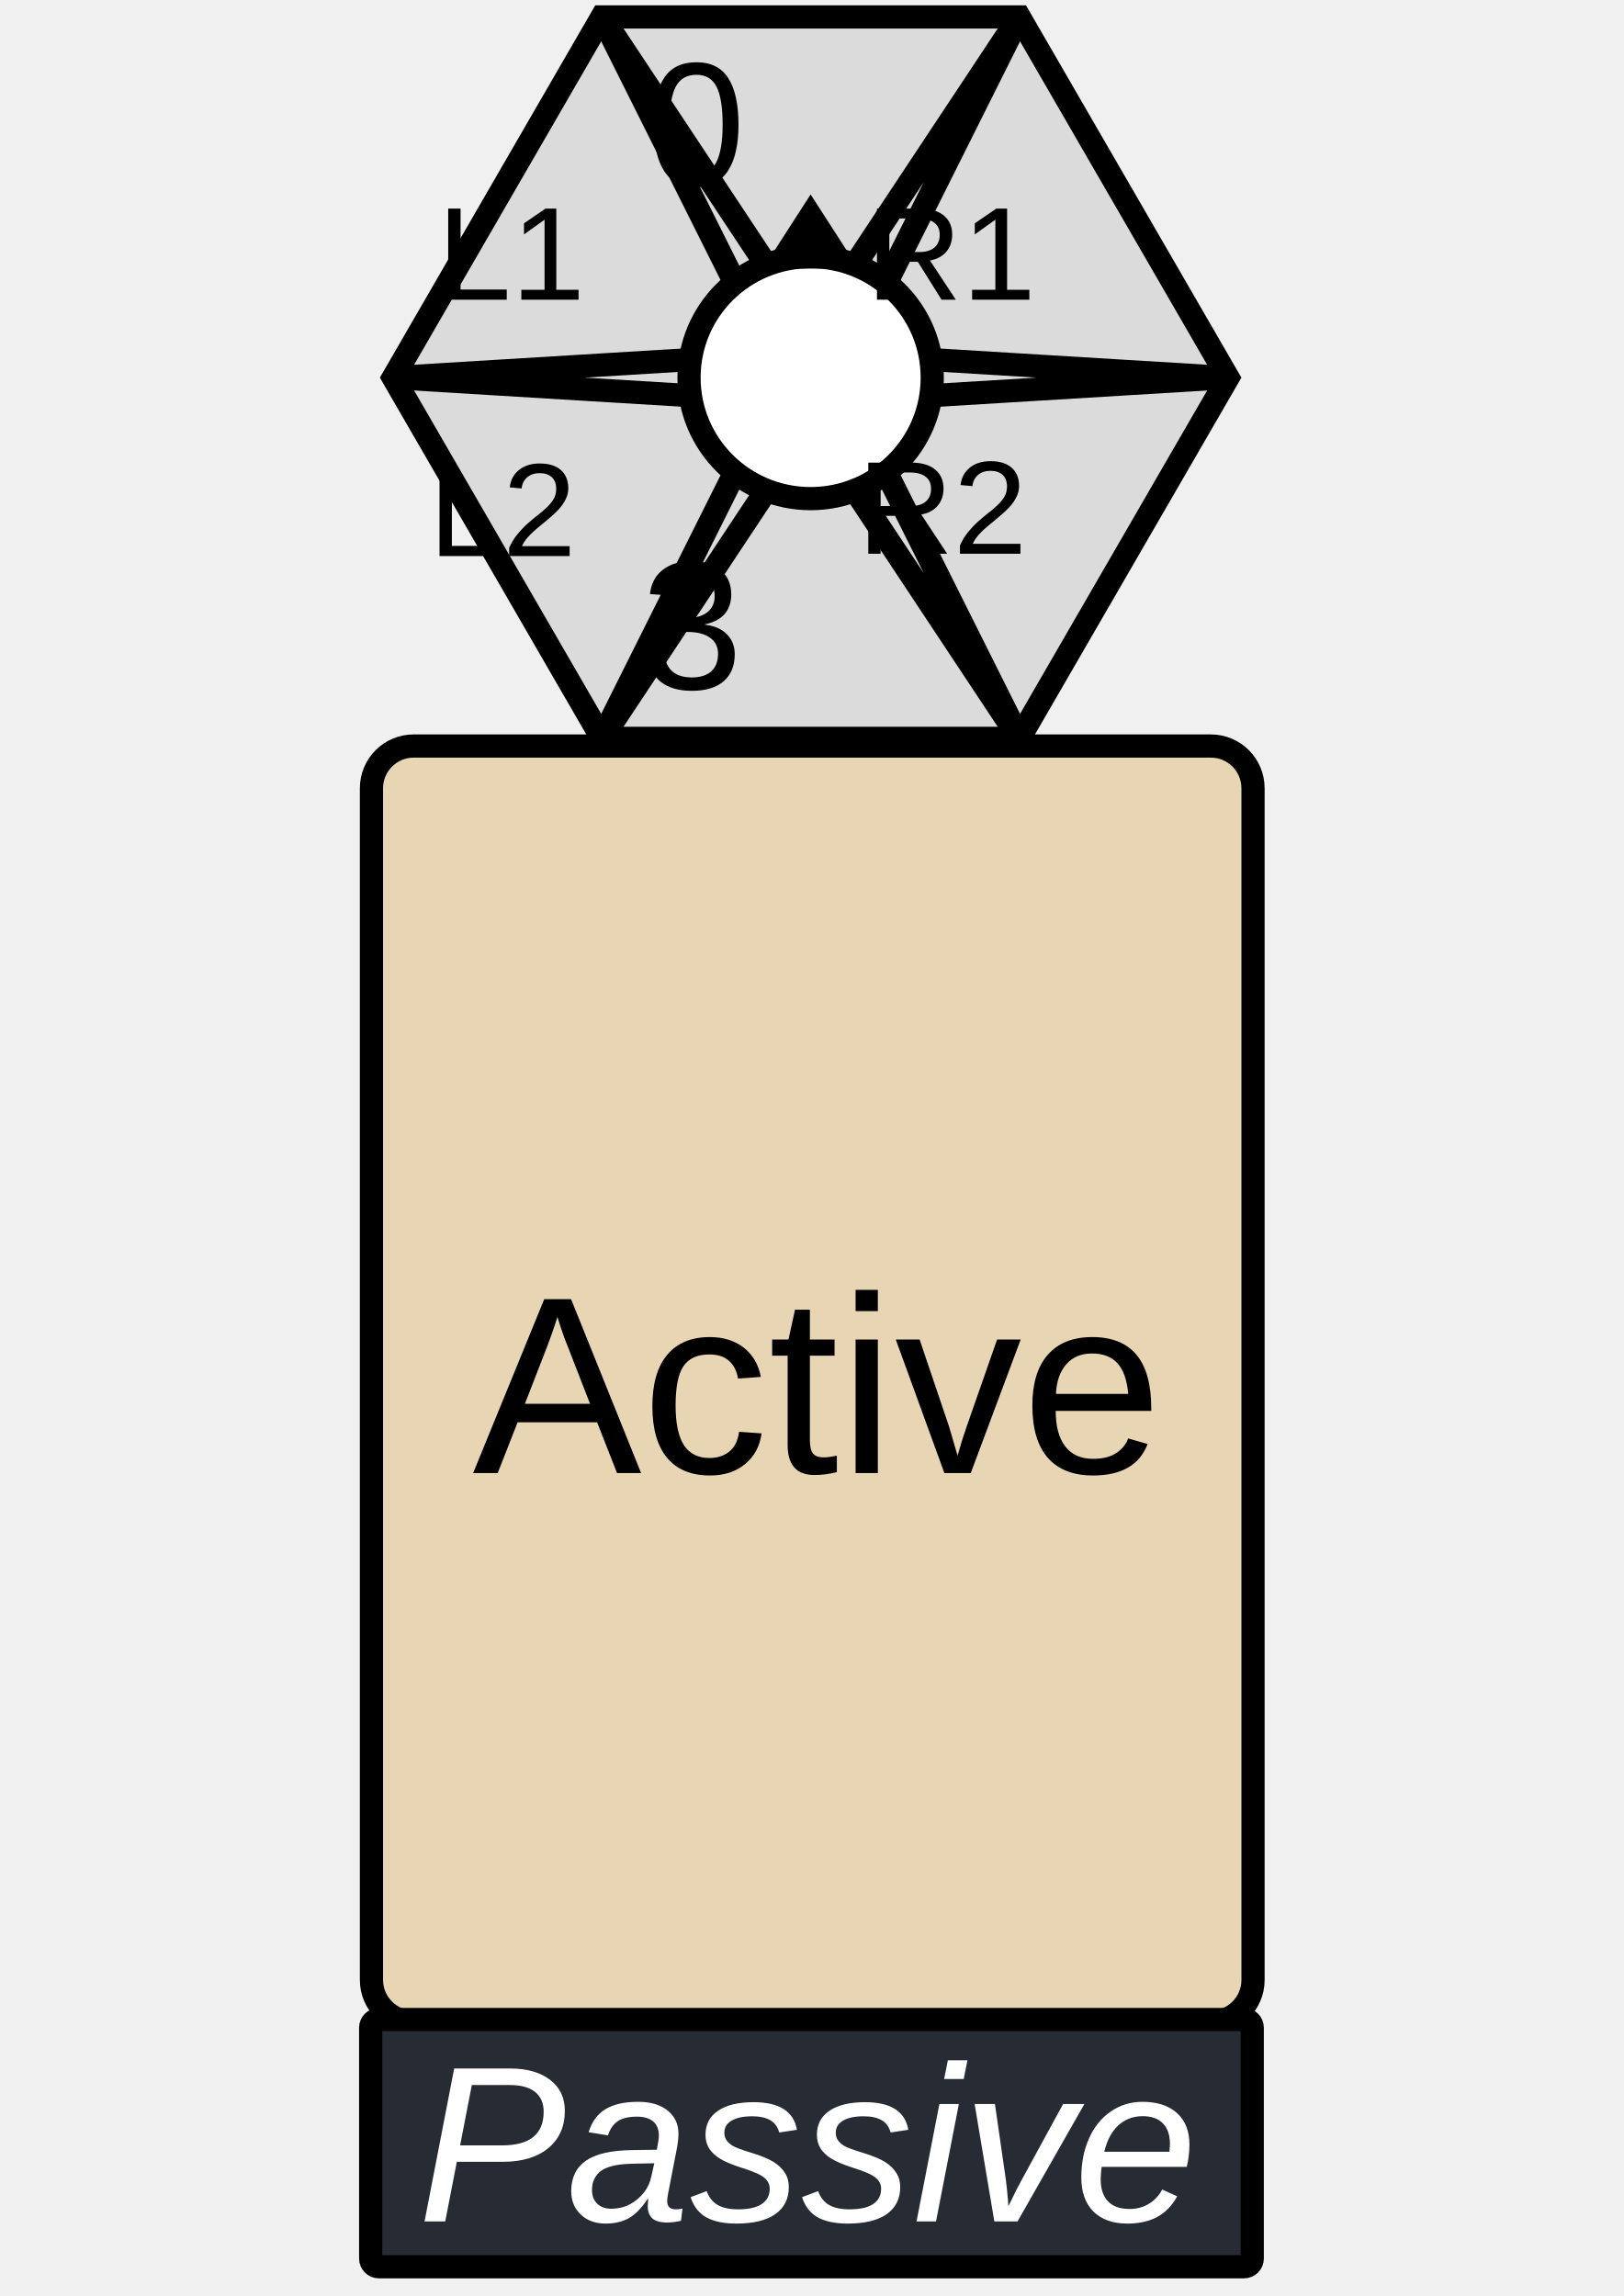
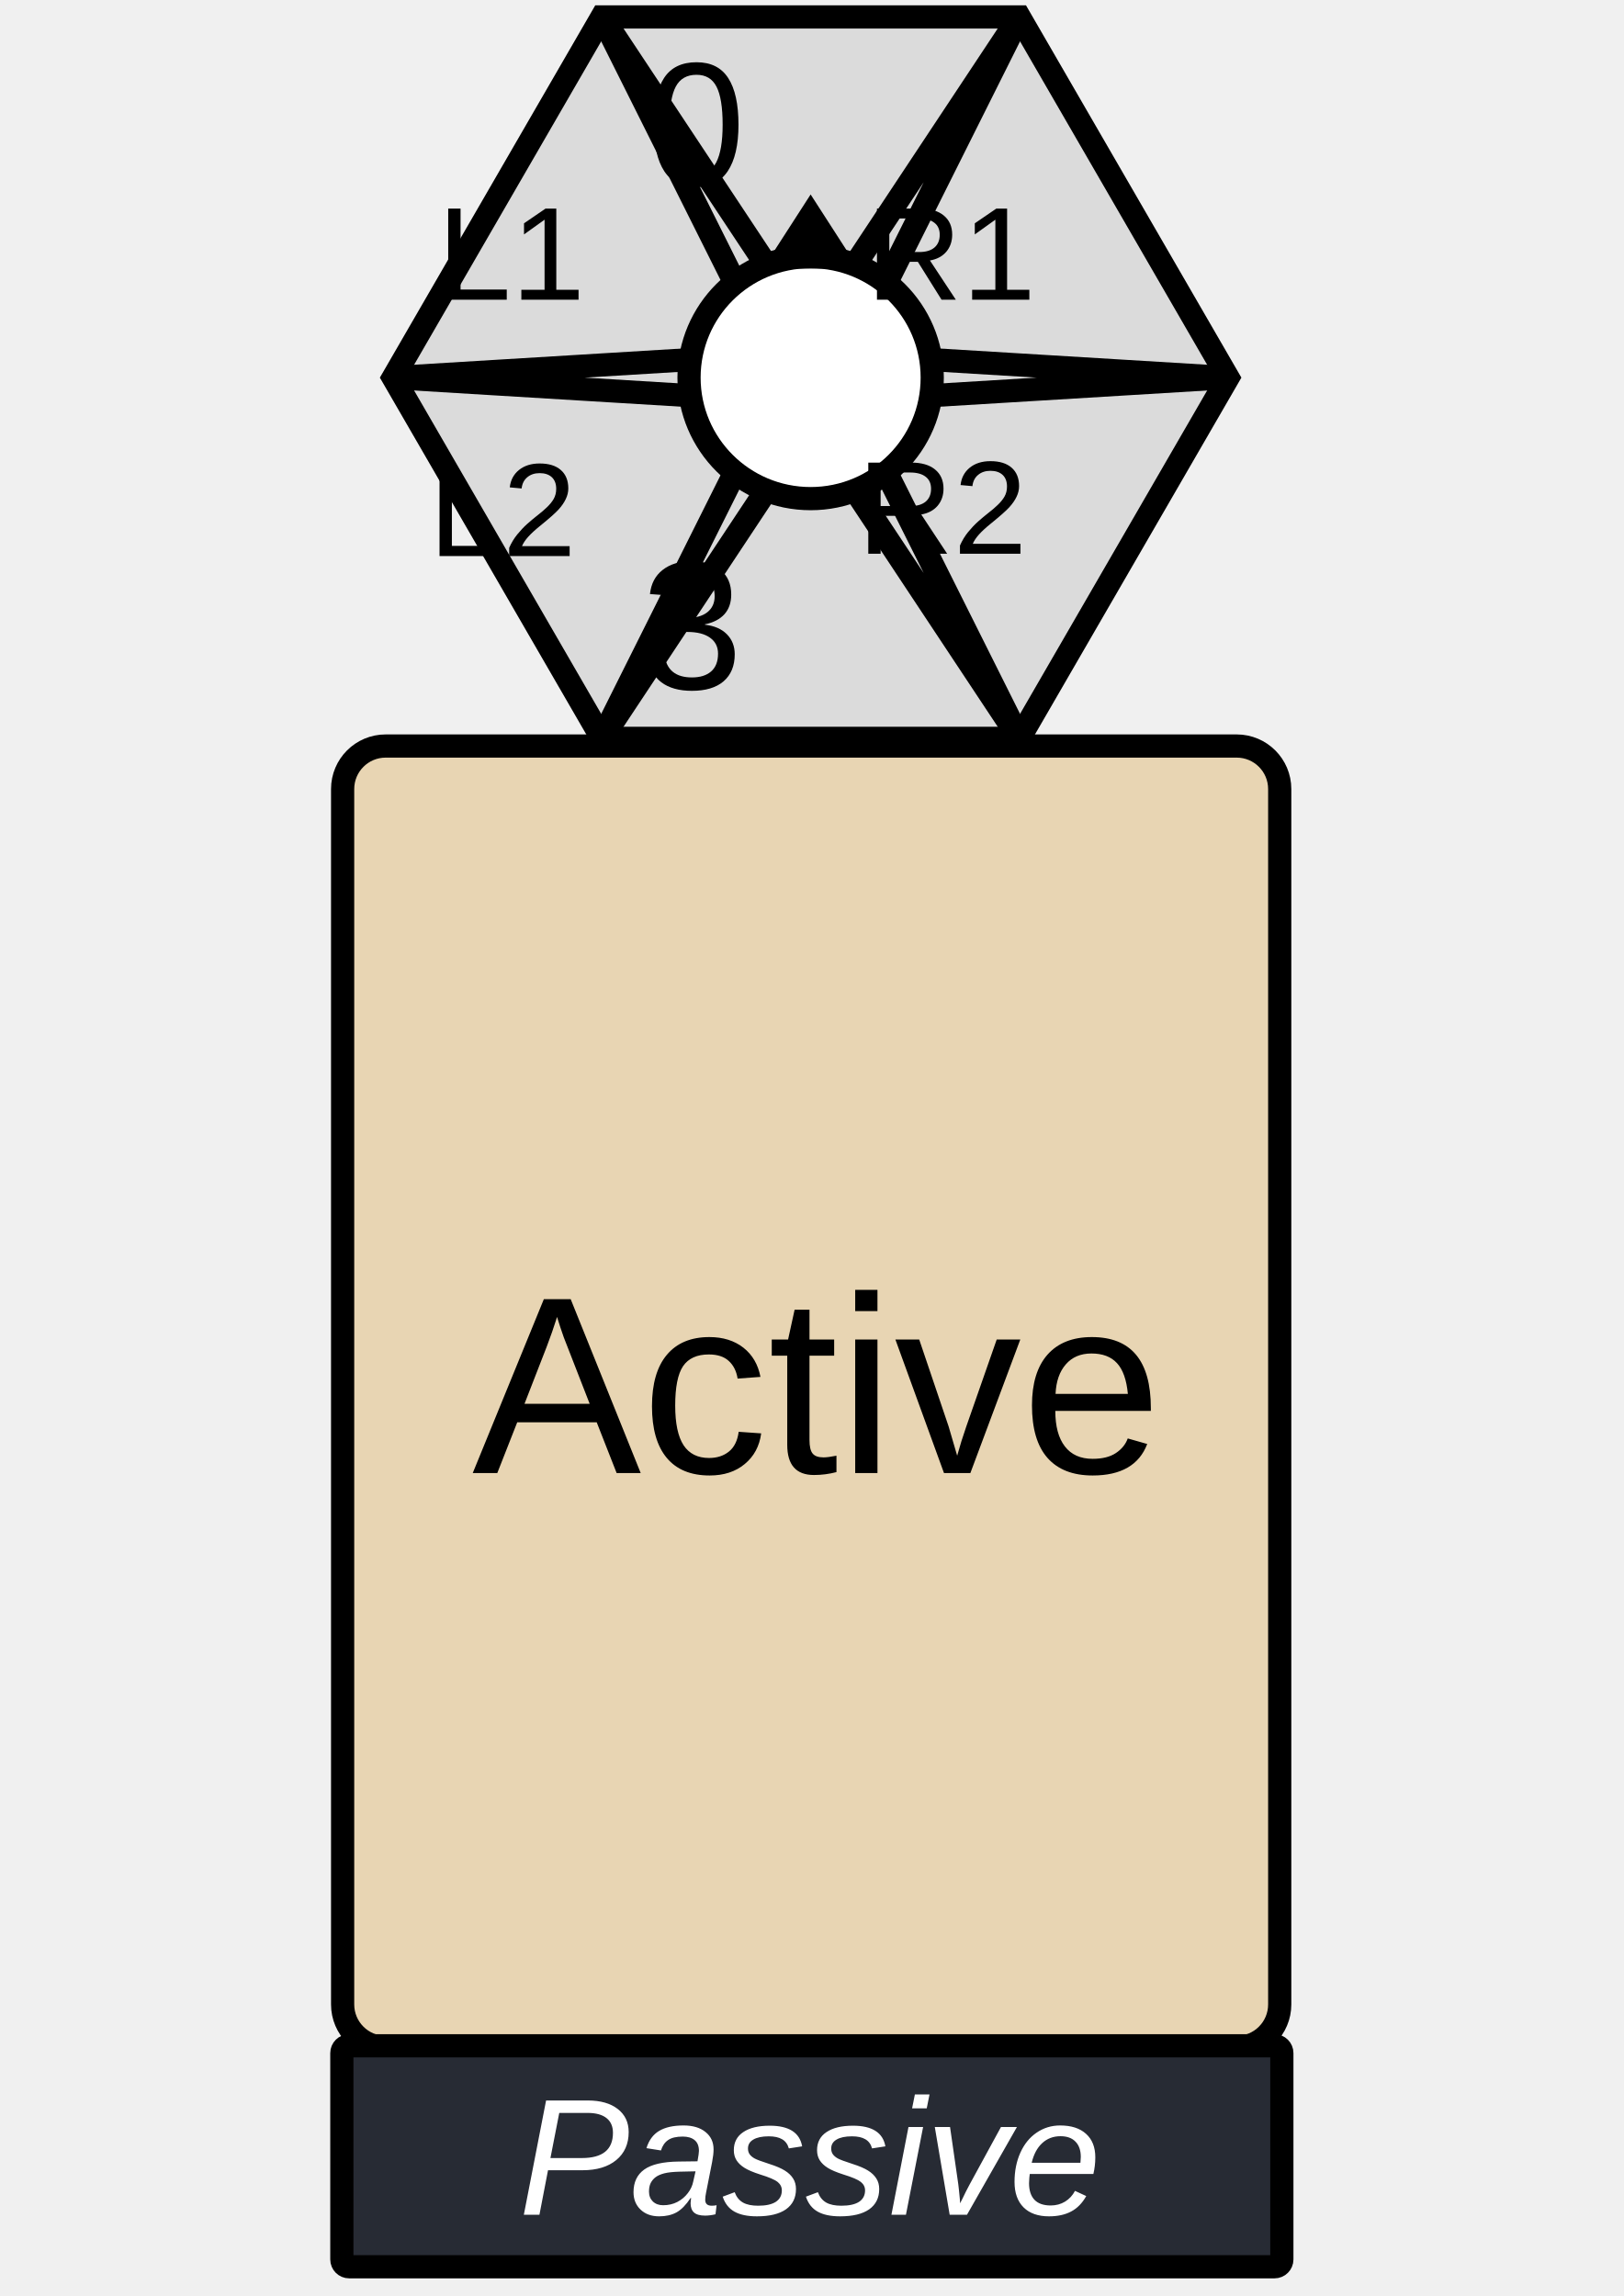
<svg xmlns="http://www.w3.org/2000/svg" width="210mm" height="297mm" viewBox="0 0 210 297" version="1.1" id="svg8">
  <defs id="defs2" />
  <g id="layer1">
    <path style="opacity:1;fill:#dbdbdb;fill-opacity:1;fill-rule:nonzero;stroke:#000000;stroke-width:2.67;stroke-linecap:round;stroke-linejoin:miter;stroke-miterlimit:4;stroke-dasharray:none;stroke-opacity:1;paint-order:fill markers stroke" id="path977" d="m 129.002,108.349 -48.004,0 -24.002,-41.573 24.002,-41.573 48.004,2e-6 24.002,41.573 z" transform="matrix(1.12448,0,0,1.122304,-13.22884,-26.09498)" />
-     <rect style="opacity:1;fill:#e8d5b3;fill-opacity:1;fill-rule:nonzero;stroke:#000000;stroke-width:3;stroke-linecap:round;stroke-linejoin:miter;stroke-miterlimit:4;stroke-dasharray:none;stroke-opacity:1;paint-order:fill markers stroke" id="rect815" width="114.016" height="165.075" x="48.043" y="96.502" ry="5.458" />
-     <rect style="opacity:1;fill:#272b34;fill-opacity:1;fill-rule:nonzero;stroke:#000000;stroke-width:3;stroke-linecap:round;stroke-linejoin:miter;stroke-miterlimit:4;stroke-dasharray:none;stroke-opacity:1;paint-order:fill markers stroke" id="rect815-5" width="114.016" height="31.983" x="47.942" y="261.233" ry="1.058" />
-     <text xml:space="preserve" style="font-style:normal;font-variant:normal;font-weight:normal;font-stretch:normal;font-size:32.731px;line-height:100%;font-family:'Yaahowu Bold';-inkscape-font-specification:'Yaahowu Bold, Normal';font-variant-ligatures:normal;font-variant-caps:normal;font-variant-numeric:normal;font-feature-settings:normal;text-align:start;letter-spacing:0px;word-spacing:0px;writing-mode:lr-tb;text-anchor:start;fill:#000000;fill-opacity:1;stroke:none;stroke-width:0.265" x="61.07" y="190.736" id="text853" transform="scale(1.000969,0.9990321)">
-       <tspan id="tspan851" x="61.07" y="190.736" style="font-style:normal;font-variant:normal;font-weight:normal;font-stretch:normal;font-family:Arial;-inkscape-font-specification:Arial;stroke-width:0.265">Active</tspan>
+     <rect style="opacity:1;fill:#e8d5b3;fill-opacity:1;fill-rule:nonzero;stroke:#000000;stroke-width:3;stroke-linecap:round;stroke-linejoin:miter;stroke-miterlimit:4;stroke-dasharray:none;stroke-opacity:1;paint-order:fill markers stroke" id="rect815" width="121.197" height="168.348" x="44.314" y="96.502" ry="5.566" />
+     <rect style="opacity:1;fill:#272b34;fill-opacity:1;fill-rule:nonzero;stroke:#000000;stroke-width:3;stroke-linecap:round;stroke-linejoin:miter;stroke-miterlimit:4;stroke-dasharray:none;stroke-opacity:1;paint-order:fill markers stroke" id="rect815-5" width="121.575" height="28.582" x="44.212" y="264.635" ry="0.945" />
+     <text xml:space="preserve" style="font-style:normal;font-variant:normal;font-weight:normal;font-stretch:normal;font-size:32.731px;line-height:100%;font-family:'Yaahowu Bold';-inkscape-font-specification:'Yaahowu Bold, Normal';font-variant-ligatures:normal;font-variant-caps:normal;font-variant-numeric:normal;font-feature-settings:normal;text-align:start;letter-spacing:0px;word-spacing:0px;writing-mode:lr-tb;text-anchor:start;fill:#000000;fill-opacity:1;stroke:none;stroke-width:0.265" x="61.02" y="190.736" id="text853" transform="scale(1.000969,0.9990321)">
+       <tspan id="tspan851" x="61.02" y="190.736" style="font-style:normal;font-variant:normal;font-weight:normal;font-stretch:normal;font-family:Arial;-inkscape-font-specification:Arial;stroke-width:0.265">Active</tspan>
    </text>
-     <text xml:space="preserve" style="font-style:normal;font-variant:normal;font-weight:normal;font-stretch:normal;font-size:28.785px;line-height:100%;font-family:'Yaahowu Bold';-inkscape-font-specification:'Yaahowu Bold, Normal';font-variant-ligatures:normal;font-variant-caps:normal;font-variant-numeric:normal;font-feature-settings:normal;text-align:start;letter-spacing:0px;word-spacing:0px;writing-mode:lr-tb;text-anchor:start;fill:#ffffff;fill-opacity:1;stroke:none;stroke-width:0.265" x="53.964" y="287.627" id="text853-0" transform="scale(1.000969,0.9990321)">
-       <tspan id="tspan851-8" x="53.964" y="287.627" style="font-style:italic;font-variant:normal;font-weight:normal;font-stretch:normal;font-family:Arial;-inkscape-font-specification:Arial;fill:#ffffff;fill-opacity:1;stroke-width:0.265">Passive</tspan>
+     <text xml:space="preserve" style="font-style:normal;font-variant:normal;font-weight:normal;font-stretch:normal;font-size:21.505px;line-height:100%;font-family:'Yaahowu Bold';-inkscape-font-specification:'Yaahowu Bold, Normal';font-variant-ligatures:normal;font-variant-caps:normal;font-variant-numeric:normal;font-feature-settings:normal;text-align:start;letter-spacing:0px;word-spacing:0px;writing-mode:lr-tb;text-anchor:start;fill:#ffffff;fill-opacity:1;stroke:none;stroke-width:0.265" x="67.028" y="286.767" id="text853-0" transform="scale(1.000969,0.9990321)">
+       <tspan id="tspan851-8" x="67.028" y="286.767" style="font-style:italic;font-variant:normal;font-weight:normal;font-stretch:normal;font-family:Arial;-inkscape-font-specification:Arial;fill:#ffffff;fill-opacity:1;stroke-width:0.265">Passive</tspan>
    </text>
    <path style="opacity:1;fill:none;fill-opacity:1;fill-rule:nonzero;stroke:#000000;stroke-width:2.67;stroke-linecap:round;stroke-linejoin:miter;stroke-miterlimit:4;stroke-dasharray:none;stroke-opacity:1;paint-order:fill markers stroke" id="path975" d="M 129.002,108.349 105,72.056 80.998,108.349 100.427,69.416 56.996,66.776 100.427,64.136 80.998,25.203 105,61.495 l 24.002,-36.293 -19.429,38.933 43.431,2.64 -43.431,2.64 z" transform="matrix(1.12448,0,0,1.122304,-13.22884,-26.09498)" />
    <ellipse style="opacity:1;fill:#ffffff;fill-opacity:1;fill-rule:nonzero;stroke:#000000;stroke-width:3;stroke-linecap:round;stroke-linejoin:miter;stroke-miterlimit:4;stroke-dasharray:none;stroke-opacity:1;paint-order:fill markers stroke" id="path834-9" cx="104.842" cy="48.848" rx="15.727" ry="15.652" />
    <text xml:space="preserve" style="font-style:normal;font-variant:normal;font-weight:normal;font-stretch:normal;font-size:22.873px;line-height:100%;font-family:'Yaahowu Bold';-inkscape-font-specification:'Yaahowu Bold, Normal';font-variant-ligatures:normal;font-variant-caps:normal;font-variant-numeric:normal;font-feature-settings:normal;text-align:center;letter-spacing:0px;word-spacing:0px;writing-mode:lr-tb;text-anchor:middle;fill:#000000;fill-opacity:1;stroke:none;stroke-width:0.265" x="104.818" y="24.026" id="text853-5" transform="scale(1.000969,0.9990321)">
      <tspan id="tspan851-2" x="104.818" y="24.026" style="font-style:normal;font-variant:normal;font-weight:normal;font-stretch:normal;font-family:Arial;-inkscape-font-specification:Arial;text-align:center;text-anchor:middle;stroke-width:0.265">0</tspan>
    </text>
    <text xml:space="preserve" style="font-style:normal;font-variant:normal;font-weight:normal;font-stretch:normal;font-size:23.697px;line-height:100%;font-family:'Yaahowu Bold';-inkscape-font-specification:'Yaahowu Bold, Normal';font-variant-ligatures:normal;font-variant-caps:normal;font-variant-numeric:normal;font-feature-settings:normal;text-align:center;letter-spacing:0px;word-spacing:0px;writing-mode:lr-tb;text-anchor:middle;fill:#000000;fill-opacity:1;stroke:none;stroke-width:0.265" x="104.786" y="89.212" id="text853-5-8" transform="scale(1.000969,0.9990321)">
      <tspan id="tspan851-2-0" x="104.786" y="89.212" style="font-style:normal;font-variant:normal;font-weight:normal;font-stretch:normal;font-family:Arial;-inkscape-font-specification:Arial;text-align:center;text-anchor:middle;stroke-width:0.265">3</tspan>
    </text>
    <text xml:space="preserve" style="font-style:normal;font-variant:normal;font-weight:normal;font-stretch:normal;font-size:17.159px;line-height:100%;font-family:'Yaahowu Bold';-inkscape-font-specification:'Yaahowu Bold, Normal';font-variant-ligatures:normal;font-variant-caps:normal;font-variant-numeric:normal;font-feature-settings:normal;text-align:center;letter-spacing:0px;word-spacing:0px;writing-mode:lr-tb;text-anchor:middle;fill:#000000;fill-opacity:1;stroke:none;stroke-width:0.265" x="77.204" y="38.802" id="text853-5-4" transform="scale(1.000969,0.9990321)">
      <tspan id="tspan851-2-4" x="77.204" y="38.802" style="font-style:normal;font-variant:normal;font-weight:normal;font-stretch:normal;font-family:Arial;-inkscape-font-specification:Arial;text-align:center;text-anchor:middle;stroke-width:0.265">L1</tspan>
    </text>
    <text xml:space="preserve" style="font-style:normal;font-variant:normal;font-weight:normal;font-stretch:normal;font-size:17.159px;line-height:100%;font-family:'Yaahowu Bold';-inkscape-font-specification:'Yaahowu Bold, Normal';font-variant-ligatures:normal;font-variant-caps:normal;font-variant-numeric:normal;font-feature-settings:normal;text-align:center;letter-spacing:0px;word-spacing:0px;writing-mode:lr-tb;text-anchor:middle;fill:#000000;fill-opacity:1;stroke:none;stroke-width:0.265" x="134.027" y="38.802" id="text853-5-4-8" transform="scale(1.000969,0.9990321)">
      <tspan id="tspan851-2-4-5" x="134.027" y="38.802" style="font-style:normal;font-variant:normal;font-weight:normal;font-stretch:normal;font-family:Arial;-inkscape-font-specification:Arial;text-align:center;text-anchor:middle;stroke-width:0.265">R1</tspan>
    </text>
    <text xml:space="preserve" style="font-style:normal;font-variant:normal;font-weight:normal;font-stretch:normal;font-size:17.159px;line-height:100%;font-family:'Yaahowu Bold';-inkscape-font-specification:'Yaahowu Bold, Normal';font-variant-ligatures:normal;font-variant-caps:normal;font-variant-numeric:normal;font-feature-settings:normal;text-align:center;letter-spacing:0px;word-spacing:0px;writing-mode:lr-tb;text-anchor:middle;fill:#000000;fill-opacity:1;stroke:none;stroke-width:0.265" x="76.081" y="71.994" id="text853-5-4-5" transform="scale(1.000969,0.9990321)">
      <tspan id="tspan851-2-4-3" x="76.081" y="71.994" style="font-style:normal;font-variant:normal;font-weight:normal;font-stretch:normal;font-family:Arial;-inkscape-font-specification:Arial;text-align:center;text-anchor:middle;stroke-width:0.265">L2</tspan>
    </text>
    <text xml:space="preserve" style="font-style:normal;font-variant:normal;font-weight:normal;font-stretch:normal;font-size:17.159px;line-height:100%;font-family:'Yaahowu Bold';-inkscape-font-specification:'Yaahowu Bold, Normal';font-variant-ligatures:normal;font-variant-caps:normal;font-variant-numeric:normal;font-feature-settings:normal;text-align:center;letter-spacing:0px;word-spacing:0px;writing-mode:lr-tb;text-anchor:middle;fill:#000000;fill-opacity:1;stroke:none;stroke-width:0.265" x="132.904" y="71.693" id="text853-5-4-8-2" transform="scale(1.000969,0.9990321)">
      <tspan id="tspan851-2-4-5-6" x="132.904" y="71.693" style="font-style:normal;font-variant:normal;font-weight:normal;font-stretch:normal;font-family:Arial;-inkscape-font-specification:Arial;text-align:center;text-anchor:middle;stroke-width:0.265">R2</tspan>
    </text>
    <path style="opacity:1;fill:#000000;fill-opacity:1;fill-rule:nonzero;stroke:#000000;stroke-width:9.488;stroke-linecap:round;stroke-linejoin:miter;stroke-miterlimit:4;stroke-dasharray:none;stroke-opacity:1;paint-order:fill markers stroke" id="path1065" d="m -43.918,59.14 10.279,-17.803 10.279,17.803 z" transform="matrix(0.334051,0,0,0.29926,116.079,15.62293)" />
  </g>
</svg>
